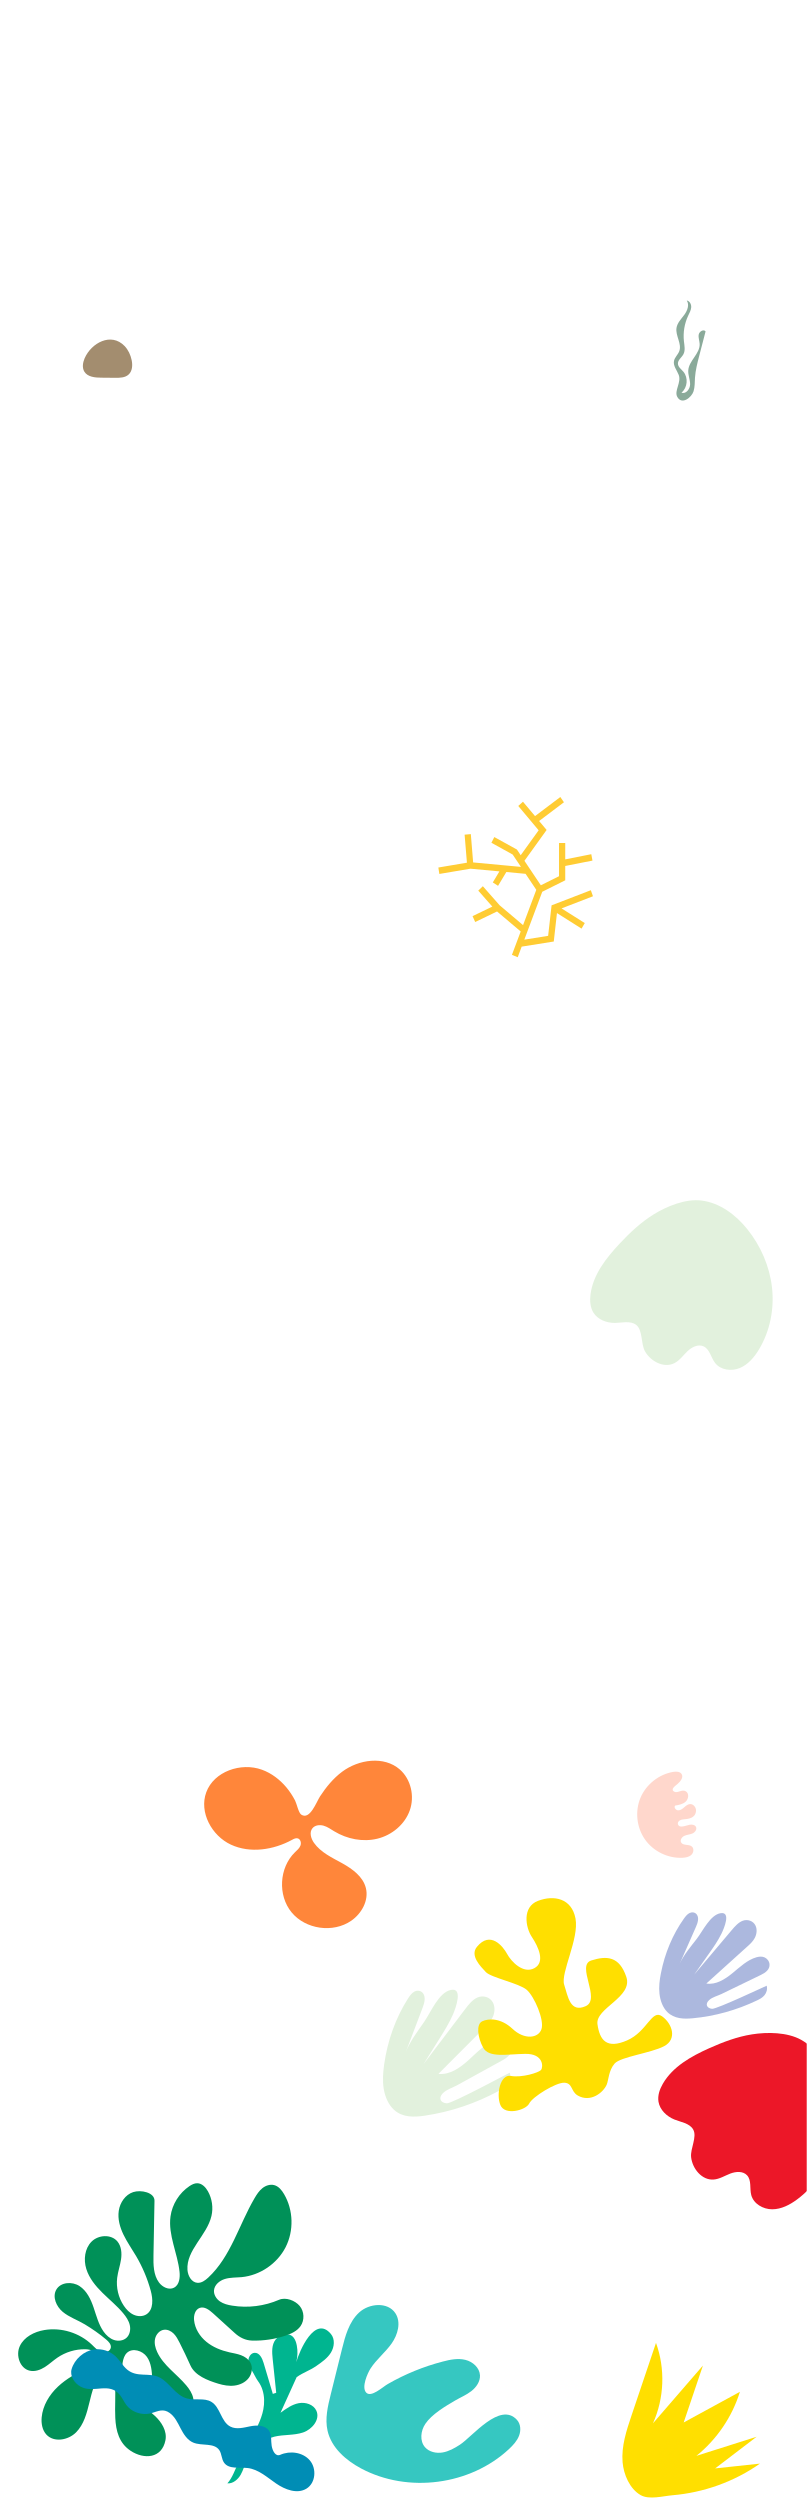
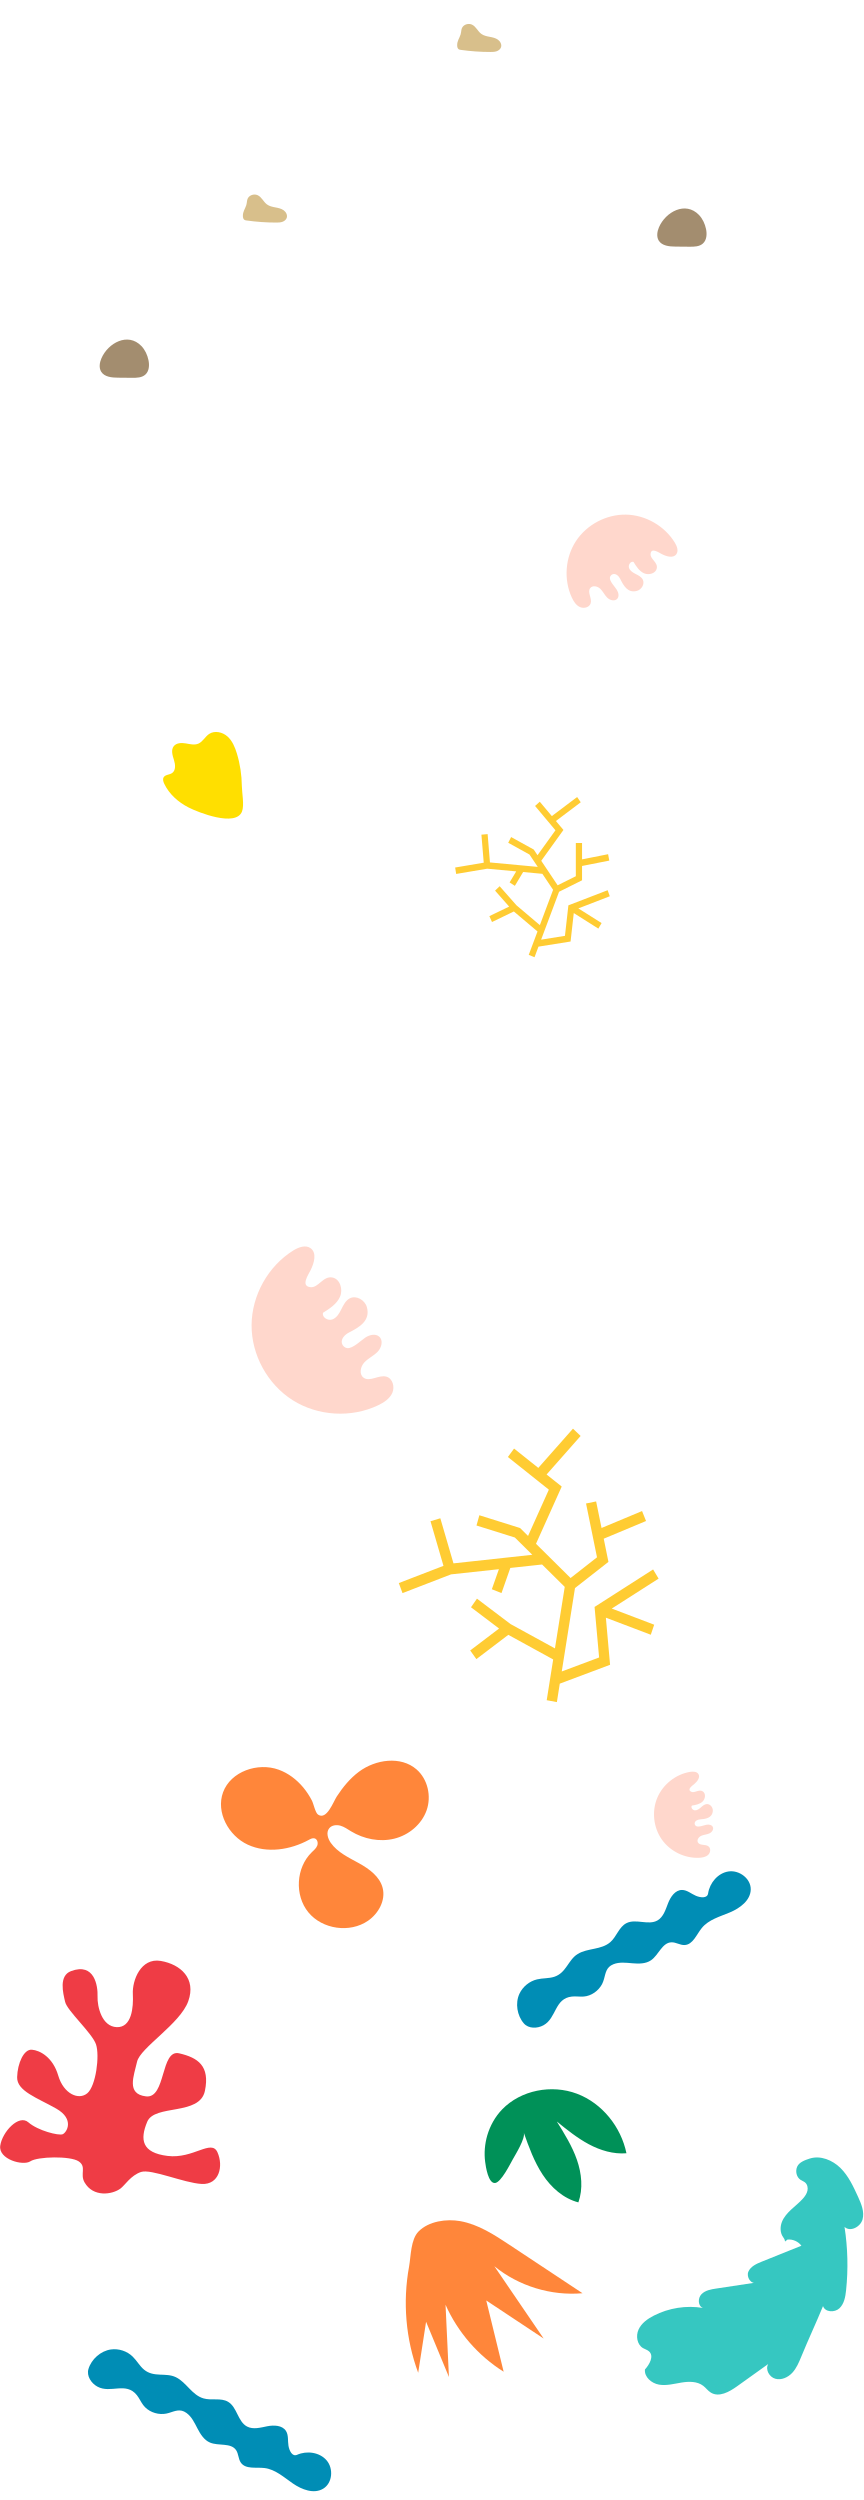
- <svg xmlns="http://www.w3.org/2000/svg" width="1920" height="5950" viewBox="0 0 1920 5950" fill="none">
-   <mask id="mask0" mask-type="alpha" maskUnits="userSpaceOnUse" x="0" y="0" width="1920" height="5950">
-     <rect width="1920" height="5950" fill="#C4C4C4" />
-   </mask>
-   <g mask="url(#mask0)">
-     <path d="M1612.37 4246C1619.47 4239.9 1627.17 4230.3 1622.27 4222.3C1618.47 4216.2 1609.77 4215.9 1602.67 4217C1568.47 4222.6 1537.87 4246.7 1524.37 4278.7C1510.87 4310.6 1515.07 4349.4 1534.97 4377.8C1554.87 4406.2 1589.87 4423.3 1624.47 4421.5C1631.97 4421.1 1639.97 4419.7 1645.47 4414.5C1650.97 4409.3 1652.27 4399.3 1646.37 4394.5C1639.17 4388.6 1625.57 4393.2 1621.07 4385C1617.87 4379.2 1622.87 4372 1628.97 4369.2C1634.97 4366.5 1641.97 4366.3 1647.97 4363.7C1654.07 4361.1 1659.27 4354.1 1656.47 4348.1C1653.97 4343 1647.07 4341.9 1641.37 4342.9C1635.37 4344 1622.57 4349.4 1616.97 4346.2C1614.37 4344.8 1612.87 4341.7 1613.37 4338.8C1614.17 4333.4 1620.37 4330.7 1625.87 4330.2C1638.97 4329.2 1654.57 4327.3 1656.47 4310.7C1657.47 4302.3 1650.57 4293.2 1642.17 4293.7C1636.67 4294.1 1632.27 4298 1628.17 4301.6C1624.07 4305.2 1619.27 4308.9 1613.77 4308.6C1608.27 4308.3 1603.37 4301.6 1606.77 4297.3C1615.87 4295.8 1625.57 4294 1632.27 4287.6C1638.97 4281.2 1640.27 4268.5 1632.57 4263.5C1623.37 4257.5 1612.97 4268.5 1604.97 4264.3C1594.27 4258.7 1607.77 4250 1612.37 4246Z" fill="#FFD7CC" />
-     <path d="M1213.17 4933C1216.47 4942.3 1213.67 4953.1 1208.37 4960.3C1202.97 4967.5 1195.47 4971.9 1187.97 4975.9C1132.27 5006.2 1072.17 5026.3 1010.37 5035.4C985.871 5039 958.371 5040 937.971 5021.6C924.571 5009.5 916.471 4990.6 913.271 4971.5C910.171 4952.4 911.571 4933 914.171 4914.2C922.171 4856.8 941.771 4802.5 970.771 4756.9C975.071 4750.2 979.771 4743.5 986.271 4740C992.771 4736.5 1001.67 4737.2 1006.77 4743.9C1013.77 4753.1 1010.17 4767 1006.07 4777.7C992.571 4813.3 979.071 4849 965.471 4884.6C975.271 4858.8 994.671 4833.6 1009.67 4811.8C1026.07 4787.9 1044.07 4742.4 1072.77 4736.1C1102.77 4729.5 1084.67 4778.9 1078.57 4793.3C1069.27 4815 1056.87 4834.5 1044.77 4853.9C1032.57 4873.4 1020.37 4892.9 1008.17 4912.4C1040.87 4869.1 1073.67 4825.9 1106.37 4782.6C1115.07 4771.1 1124.27 4759.2 1136.67 4753.9C1149.07 4748.6 1165.77 4752.1 1173.17 4766.1C1178.67 4776.6 1177.57 4790.1 1172.87 4800.4C1168.17 4810.7 1160.57 4818.4 1153.07 4825.9C1116.57 4862.5 1079.97 4899.1 1043.47 4935.8C1070.17 4938.7 1094.37 4921.8 1114.97 4903.2C1135.47 4884.6 1155.27 4863.2 1180.47 4854.7C1187.67 4852.3 1195.37 4851 1202.77 4853.6C1210.17 4856.2 1216.97 4863.4 1218.27 4872.3C1220.37 4887.2 1207.37 4897.1 1196.17 4903.3C1159.87 4923.3 1123.67 4943.3 1087.37 4963.2C1076.47 4969.2 1062.97 4972.7 1053.77 4982.1C1043.07 4993.1 1047.77 5005 1063.47 5005.9C1075.97 5006.6 1212.97 4932.6 1213.17 4933Z" fill="#E2F1DD" />
-     <path d="M541.172 5910.3C554.572 5911.7 566.472 5900.8 572.772 5890C579.372 5878.5 582.372 5865.3 587.872 5853.2C599.872 5826.6 624.672 5806.1 652.972 5799.3C675.272 5793.9 699.172 5796.6 720.972 5789.4C742.772 5782.2 762.472 5758.4 752.972 5737.5C746.172 5722.5 726.972 5716.5 710.872 5719.6C694.772 5722.7 680.872 5732.7 667.572 5742.4C680.372 5714.1 693.272 5685.8 706.072 5657.5C723.272 5645.6 735.672 5642.8 752.972 5630.9C765.972 5621.9 779.372 5612.6 787.572 5599.2C795.872 5585.8 797.672 5567 787.572 5554.9C749.372 5508.9 712.472 5595.6 705.072 5621.9C708.372 5609 708.872 5595.4 706.372 5582.3C705.072 5575.7 703.072 5569 698.972 5563.7C688.272 5549.6 665.872 5555.5 655.972 5568.1C646.072 5580.7 647.272 5598.4 648.972 5614.3C651.772 5641.1 654.572 5667.9 657.372 5694.7C654.772 5696.2 651.972 5696.1 649.372 5697.6C642.072 5673 634.672 5648.4 627.372 5623.8C624.072 5612.6 617.572 5599 605.872 5599.7C596.172 5600.2 590.072 5611.6 591.172 5621.3C592.272 5631 598.072 5639.4 602.972 5647.9C606.872 5654.7 609.672 5661.1 614.272 5667.4C618.972 5673.7 622.472 5680.8 624.772 5688.3C629.472 5703.2 629.672 5719.4 626.672 5734.7C621.572 5760.7 608.172 5784.1 595.172 5807.2C585.272 5824.7 576.372 5842.8 567.572 5860.9C559.672 5876.6 553.172 5897.5 541.172 5910.3Z" fill="#00B590" />
-     <path d="M1824.67 4726C1827.07 4734 1824.27 4743 1819.37 4748.8C1814.47 4754.7 1807.97 4758 1801.47 4761.1C1753.07 4784.2 1701.37 4798.6 1648.67 4803.5C1627.77 4805.5 1604.57 4805 1588.17 4788.6C1577.37 4777.8 1571.37 4761.5 1569.57 4745.2C1567.77 4728.9 1569.77 4712.6 1572.87 4696.8C1582.17 4648.6 1601.17 4603.6 1627.67 4566.4C1631.57 4560.9 1635.87 4555.4 1641.57 4552.8C1647.27 4550.2 1654.67 4551.1 1658.67 4557C1664.17 4565.1 1660.47 4576.7 1656.57 4585.5C1643.57 4615 1630.57 4644.5 1617.57 4674.1C1626.97 4652.7 1644.57 4632.3 1658.17 4614.6C1673.07 4595.2 1690.37 4557.5 1714.87 4553.4C1740.57 4549.1 1722.97 4590.1 1717.17 4602C1708.37 4619.9 1697.07 4635.9 1685.87 4651.7C1674.67 4667.6 1663.47 4683.6 1652.27 4699.5C1681.87 4664.4 1711.47 4629.3 1741.07 4594.2C1748.97 4584.9 1757.27 4575.2 1767.97 4571.3C1778.67 4567.4 1792.67 4571.1 1798.27 4583.2C1802.47 4592.3 1800.87 4603.7 1796.47 4612.1C1792.07 4620.6 1785.27 4626.8 1778.57 4632.8C1746.07 4662.1 1713.57 4691.4 1681.07 4720.8C1703.57 4724.4 1724.77 4711.2 1742.87 4696.4C1761.07 4681.6 1778.67 4664.4 1800.37 4658.3C1806.57 4656.6 1813.17 4655.9 1819.27 4658.4C1825.37 4660.9 1830.87 4667.3 1831.47 4674.9C1832.57 4687.6 1821.17 4695.4 1811.37 4700.1C1779.87 4715.4 1748.27 4730.7 1716.77 4745.9C1707.27 4750.5 1695.77 4752.8 1687.57 4760.4C1677.97 4769.2 1681.47 4779.5 1694.67 4781C1705.47 4782.1 1824.57 4725.7 1824.67 4726Z" fill="#ACB8DE" />
-     <path d="M814.173 4216.8C853.773 4187.2 913.873 4178.7 951.273 4211.1C978.173 4234.4 987.173 4275.2 975.273 4308.7C963.373 4342.3 932.673 4367.7 898.073 4376.1C863.473 4384.5 825.973 4377 795.473 4358.5C787.273 4353.5 779.273 4347.7 770.073 4345.1C760.773 4342.5 749.573 4343.8 743.573 4351.3C735.673 4361 740.073 4375.8 747.273 4386C763.373 4408.8 790.173 4421.1 814.573 4434.6C838.973 4448.2 863.973 4466.4 870.773 4493.5C878.173 4522.9 860.773 4554.3 835.773 4571.5C792.573 4601.2 727.273 4591.9 693.973 4551.4C660.673 4510.9 664.373 4445 701.973 4408.4C706.973 4403.6 712.573 4399 715.073 4392.5C717.573 4386 715.273 4377.1 708.573 4375.3C703.973 4374.1 699.273 4376.5 695.173 4378.8C650.873 4402.9 595.473 4411.5 549.673 4390.3C503.873 4369.1 473.473 4313.1 490.873 4265.7C509.073 4216 573.573 4193.8 623.373 4211.9C646.273 4220.2 665.873 4235.3 681.473 4253.8C689.573 4263.5 696.473 4274.1 702.273 4285.2C706.173 4292.6 710.473 4314.5 716.973 4318.8C737.673 4332.7 753.273 4288.2 761.673 4275.4C776.073 4253.5 792.873 4232.7 814.173 4216.8Z" fill="#FF863A" />
-     <path d="M1134.97 4633.6C1166.87 4594.4 1196.97 4632 1206.87 4650.3C1216.67 4668.6 1245.27 4698.6 1271.87 4684.2C1298.47 4669.8 1280.97 4632.9 1265.87 4610.1C1250.67 4587.3 1242.27 4538.5 1280.47 4524C1318.67 4509.5 1360.47 4518.1 1369.67 4565.9C1378.87 4613.7 1333.67 4696.1 1342.77 4723.7C1351.77 4751.3 1356.57 4791.2 1393.87 4774.7C1431.17 4758.2 1370.27 4677.6 1407.27 4665.9C1444.27 4654.2 1473.97 4655.9 1490.57 4704.8C1507.17 4753.7 1416.57 4779 1421.97 4817.6C1427.37 4856.2 1444.07 4877.1 1492.37 4856.2C1540.67 4835.2 1550.97 4781.1 1575.67 4798.8C1600.37 4816.5 1612.07 4853.5 1580.47 4870C1548.87 4886.5 1476.97 4895.1 1462.77 4911.3C1448.57 4927.6 1448.27 4951 1444.17 4960.9C1436.27 4980.1 1405.77 5004.9 1375.17 4987.4C1358.17 4977.7 1363.47 4957.9 1343.27 4956.9C1323.07 4955.9 1267.17 4990.5 1259.47 5006.4C1251.77 5022.3 1201.57 5035.9 1190.97 5010.1C1180.37 4984.3 1190.67 4935.9 1215.87 4940.7C1241.07 4945.5 1282.37 4933.1 1287.77 4926.3C1293.07 4919.5 1293.87 4887.5 1250.07 4888.2C1206.27 4888.9 1163.67 4898.3 1150.07 4873.6C1136.47 4849 1132.97 4817.9 1147.47 4810.8C1161.97 4803.7 1191.47 4802 1219.87 4828.7C1248.27 4855.4 1281.27 4851.1 1288.67 4829.5C1296.07 4807.9 1271.77 4751.7 1253.77 4735.9C1235.67 4720.1 1168.77 4706.9 1156.27 4693.5C1143.77 4680.1 1117.97 4654.5 1134.97 4633.6Z" fill="#FFDF00" />
-     <path d="M881.86 5637.1C895.86 5615.4 916.86 5598.9 931.86 5577.8C946.86 5556.7 955.16 5527 940.96 5505.4C922.86 5478 878.56 5481.6 854.56 5503.9C830.56 5526.2 821.56 5559.9 813.66 5591.8C804.86 5627.3 796.06 5662.7 787.26 5698.2C780.16 5726.7 773.06 5756.4 779.56 5785.1C788.66 5825.5 823.06 5855.5 859.56 5875C970.96 5934.4 1119.16 5914.9 1211.46 5828.7C1221.16 5819.6 1230.56 5809.5 1235.36 5797C1240.16 5784.5 1239.36 5769.2 1230.36 5759.3C1190.06 5715 1124.26 5799.3 1094.46 5818.5C1081.76 5826.7 1068.16 5834.4 1053.26 5836.9C1038.36 5839.4 1021.56 5835.8 1011.56 5824.4C998.46 5809.4 1001.16 5785.3 1012.26 5768.8C1027.56 5746 1059.66 5727 1083.26 5713.2C1096.06 5705.7 1110.06 5700 1121.76 5690.9C1133.46 5681.8 1143.06 5668.1 1142.36 5653.3C1141.46 5635.2 1125.16 5620.8 1107.66 5616.5C1090.06 5612.2 1071.66 5615.8 1054.16 5620.4C1008.26 5632.3 963.96 5650.4 922.76 5674.1C910.66 5681 883.06 5707.2 871.36 5694.2C859.86 5681.5 874.76 5648.2 881.86 5637.1Z" fill="#36C7C1" />
-     <path d="M1808.67 5863.4C1773.17 5867.2 1737.57 5871 1702.07 5874.8C1734.97 5849.7 1767.87 5824.6 1800.77 5799.5C1752.97 5814.6 1705.17 5829.8 1657.47 5844.9C1706.07 5805.8 1742.57 5752 1760.97 5692.5C1716.37 5716.8 1671.77 5741.2 1627.17 5765.5C1642.47 5720.3 1657.77 5675.1 1672.97 5630C1633.37 5675.8 1593.67 5721.7 1554.07 5767.5C1580.97 5707.8 1583.67 5637.6 1561.27 5576.1C1541.87 5633.5 1522.57 5690.9 1503.17 5748.4C1490.97 5784.6 1478.57 5822.1 1481.77 5860.2C1484.17 5888.9 1498.47 5923.4 1524.77 5938.4C1545.07 5950 1578.07 5940.6 1600.47 5938.7C1674.87 5932.4 1747.67 5906.4 1808.67 5863.4Z" fill="#FFDF00" />
-     <path d="M664.172 5473.5C629.272 5488.6 590.072 5493.5 552.472 5487.4C542.272 5485.8 531.972 5483.2 523.472 5477.4C514.972 5471.5 508.672 5461.7 509.272 5451.4C510.172 5438.1 522.372 5427.9 535.172 5424C547.972 5420.1 561.672 5420.8 574.972 5419.6C618.772 5415.4 659.572 5387.7 679.672 5348.5C699.672 5309.3 698.372 5260 676.072 5222C670.572 5212.6 663.172 5203.4 652.672 5200.6C642.972 5198 632.272 5201.6 624.472 5207.9C616.572 5214.2 610.972 5222.9 605.872 5231.6C568.772 5294.9 549.372 5370.8 495.572 5420.7C488.372 5427.4 479.472 5433.9 469.672 5433.1C455.672 5431.9 447.172 5416.4 446.172 5402.4C442.872 5355 492.572 5320.4 503.272 5274C507.872 5254.2 504.772 5232.8 494.772 5215.1C489.372 5205.5 480.572 5196.3 469.472 5196.1C462.772 5196 456.472 5199.3 450.872 5203C426.572 5219.3 409.672 5246.3 405.772 5275.3C399.872 5319.5 422.572 5362.4 427.272 5406.7C428.772 5420.8 426.872 5437.9 414.372 5444.6C402.172 5451.1 386.572 5443.5 378.372 5432.3C364.972 5414.2 364.872 5389.8 365.272 5367.3C366.072 5324.1 366.872 5281 367.672 5237.8C368.072 5218.1 335.672 5211.1 316.972 5217.2C298.272 5223.3 285.572 5242.1 282.672 5261.6C279.772 5281.1 285.372 5301 293.972 5318.7C302.572 5336.4 313.972 5352.6 323.972 5369.5C339.172 5395.3 350.872 5423.1 358.772 5452C364.172 5471.6 365.672 5496.9 348.672 5508C339.672 5513.8 327.772 5513.5 318.072 5509.1C308.372 5504.7 300.772 5496.6 294.772 5487.8C281.772 5468.5 276.072 5444.4 278.872 5421.3C280.672 5406.4 285.872 5392.2 288.072 5377.4C290.272 5362.6 288.972 5346.2 279.472 5334.7C264.672 5316.9 234.172 5318.7 217.872 5335.1C201.572 5351.5 198.572 5377.9 205.372 5400C212.172 5422.1 227.372 5440.6 243.872 5456.9C260.372 5473.2 278.472 5487.8 293.272 5505.6C300.172 5513.9 306.472 5523.2 308.872 5533.7C311.272 5544.2 309.172 5556.4 301.272 5563.8C293.472 5571.1 281.272 5572.5 271.172 5569.1C261.072 5565.6 252.772 5557.9 246.572 5549.2C234.572 5532.3 229.472 5511.5 222.772 5491.9C216.072 5472.2 206.572 5452.2 189.172 5440.8C171.772 5429.5 144.572 5431.2 134.072 5449.2C124.072 5466.4 133.872 5489.3 149.172 5502.1C164.772 5515.1 184.672 5521.6 201.872 5532C219.672 5542.8 237.072 5554.8 252.972 5568.3C258.672 5573.2 264.772 5579.5 263.772 5587C262.572 5596.4 250.272 5600.7 241.272 5597.7C232.272 5594.7 225.772 5587.1 218.872 5580.5C189.272 5552.1 145.972 5538.7 105.572 5545.5C81.672 5549.5 57.372 5561.8 47.172 5583.7C36.872 5605.6 47.372 5637.2 70.972 5642.3C83.172 5645 95.972 5640.4 106.572 5633.7C117.172 5627 126.272 5618.3 136.672 5611.2C155.972 5598 179.272 5590.9 202.672 5591.2C215.472 5591.3 231.372 5596.6 232.572 5609.4C233.772 5621.8 220.372 5630 209.072 5635.3C183.572 5647.2 158.372 5660.9 137.872 5680.2C117.372 5699.5 101.772 5725.2 99.172 5753.3C97.872 5767.9 100.572 5783.7 110.472 5794.4C128.372 5813.7 162.372 5807.8 180.972 5789.1C199.572 5770.4 206.572 5743.5 212.772 5717.9C218.972 5692.3 225.572 5665.4 243.672 5646.2C266.372 5622.1 272.572 5659 273.672 5675C275.472 5701.5 273.072 5728.1 274.372 5754.6C275.872 5785.6 283.372 5814.7 310.872 5832.9C342.972 5854.1 385.272 5851.2 393.772 5807.8C398.072 5785.9 384.472 5764.2 367.972 5749.2C351.472 5734.2 331.572 5723 316.572 5706.4C296.472 5684 287.172 5652.3 291.972 5622.5C293.372 5614.2 295.972 5605.6 302.072 5599.8C315.372 5587.2 339.072 5594.4 349.672 5609.4C360.272 5624.4 361.472 5643.9 362.272 5662.2C363.172 5682.8 374.772 5698.9 385.872 5716.3C393.072 5727.6 402.272 5738.2 414.472 5743.6C426.672 5749.1 442.372 5748.2 451.872 5738.9C459.972 5730.9 462.172 5718.3 459.772 5707.2C457.372 5696.1 450.872 5686.3 443.572 5677.5C420.872 5650.2 388.872 5629.9 374.072 5597.7C369.572 5587.9 366.772 5576.8 369.072 5566.3C371.372 5555.8 379.772 5546.1 390.472 5544.8C398.972 5543.8 407.372 5548 413.372 5554C419.372 5560 423.372 5567.7 427.272 5575.3C436.372 5593.3 444.972 5611.4 453.272 5629.8C464.072 5653.9 493.972 5665.4 519.272 5673.1C531.772 5676.9 545.072 5679.3 558.072 5677.7C571.072 5676.1 583.972 5670.1 591.872 5659.7C599.872 5649.3 602.172 5634.2 595.772 5622.7C591.072 5614.4 582.572 5608.8 573.672 5605.4C564.772 5602 555.172 5600.6 545.872 5598.5C526.072 5594 506.672 5586.3 491.072 5573.4C475.372 5560.5 463.772 5542 461.872 5521.8C460.772 5510.5 464.372 5496.9 475.072 5492.9C486.272 5488.7 497.772 5497.4 506.672 5505.4C523.972 5521.1 541.272 5536.8 558.572 5552.5C570.372 5563.3 584.172 5570.2 600.172 5570.6C627.072 5571.3 654.072 5567.3 679.572 5558.8C693.172 5554.3 707.072 5547.9 715.272 5536.2C725.172 5522.1 724.272 5501.4 713.272 5488.2C702.272 5475 679.972 5466.7 664.172 5473.5Z" fill="#009158" />
-     <path d="M1789.57 4841.8C1754.27 4847.4 1720.47 4860.2 1687.87 4874.8C1644.77 4894.1 1600.87 4918.7 1577.37 4959.7C1569.97 4972.5 1564.87 4987.4 1567.17 5002C1570.37 5021.5 1586.67 5036.9 1604.97 5044.4C1619.17 5050.3 1641.17 5053 1649.77 5068.2C1659.77 5085.8 1642.47 5113.7 1644.87 5134.3C1648.07 5161.8 1670.67 5189.3 1698.27 5187.3C1712.47 5186.3 1724.97 5178.2 1738.17 5173.1C1751.47 5168 1768.37 5166.8 1777.97 5177.2C1789.07 5189.2 1783.87 5208.4 1787.97 5224.2C1793.47 5245.1 1816.17 5258.2 1837.87 5258.1C1859.47 5258.1 1879.77 5247.5 1897.17 5234.6C1938.07 5204.3 1967.87 5159.8 1982.27 5111C1996.67 5062.2 1995.77 5009.3 1981.77 4960.3C1969.87 4918.6 1945.67 4876.8 1906.97 4854.9C1873.97 4836.4 1826.07 4836 1789.57 4841.8Z" fill="#EC1728" />
-     <path d="M1555.47 2890.4C1525.07 2909.2 1498.87 2934 1474.47 2960.1C1442.17 2994.6 1411.17 3034.2 1405.37 3081.1C1403.57 3095.8 1404.57 3111.5 1412.37 3124.1C1422.87 3140.9 1443.77 3148.7 1463.57 3148.6C1478.87 3148.5 1500.27 3142.5 1514.07 3153.2C1530.07 3165.5 1524.97 3198 1535.07 3216.1C1548.67 3240.3 1580.07 3256.8 1604.87 3244.4C1617.57 3238 1625.97 3225.7 1636.17 3215.9C1646.47 3206.1 1661.57 3198.4 1674.47 3204.3C1689.27 3211.1 1691.97 3230.9 1701.87 3243.8C1715.07 3261 1741.07 3264.2 1760.97 3255.8C1780.87 3247.4 1795.57 3229.8 1806.67 3211.2C1832.77 3167.5 1843.07 3114.9 1837.37 3064.3C1831.67 3013.7 1810.47 2965.2 1778.67 2925.5C1751.57 2891.6 1713.17 2862.4 1668.97 2857.2C1631.27 2852.7 1586.97 2870.9 1555.47 2890.4Z" fill="#E2F1DD" />
-     <path d="M1615.27 892.1C1610.97 881.1 1601.77 870.7 1604.07 859.1C1605.77 850.4 1613.57 844.1 1616.67 835.8C1623.27 818.1 1607.17 799.1 1610.07 780.4C1611.97 768.3 1621.37 759.1 1628.67 749.2C1635.97 739.3 1641.27 725.5 1634.47 715.2C1641.47 716.3 1645.57 724.3 1645.07 731.4C1644.57 738.5 1640.87 744.8 1637.87 751.3C1628.97 770.2 1625.47 791.6 1627.77 812.3C1628.97 822.8 1631.47 834.1 1626.37 843.4C1622.27 851 1613.37 856.6 1613.47 865.2C1613.47 873.2 1621.27 878.6 1626.47 884.7C1638.47 898.9 1636.27 922.7 1621.97 934.5C1632.37 938.7 1642.37 925.8 1642.47 914.6C1642.57 903.4 1637.27 892.5 1638.07 881.3C1639.77 858.2 1666.17 841.7 1665.17 818.6C1664.87 811.1 1661.57 803.6 1662.97 796.2C1664.37 788.8 1674.57 782.8 1679.27 788.7C1674.17 808.3 1669.07 828 1663.97 847.6C1659.57 864.4 1655.27 881.4 1654.07 898.8C1653.37 909.7 1653.87 920.8 1650.67 931.2C1646.37 945.4 1622.97 964.9 1611.87 944.5C1604.07 930 1622.27 910.2 1615.27 892.1Z" fill="#8AAA9A" />
-     <path d="M201.372 852.8C197.072 862.9 195.072 875.2 200.772 884.6C208.572 897.2 225.972 898.8 240.872 898.9C252.072 899 263.272 899.1 274.372 899.2C285.472 899.3 297.772 899 305.972 891.5C315.072 883.3 315.872 869.2 313.372 857.2C310.772 844.7 305.272 832.7 296.472 823.5C264.372 790.2 217.172 816.3 201.372 852.8Z" fill="#A38D6F" />
-     <path d="M1411.27 2133.1L1406.17 2118.7L1312.77 2154.7L1304.57 2227.3L1247.87 2236.4L1290.57 2122.4L1345.27 2095.1V2061L1410.07 2048.2L1407.27 2033L1345.27 2045.3V2006.3H1330.47V2085.4L1287.17 2107L1248.17 2048.7L1300.97 1975.3L1283.07 1954L1342.17 1909.4L1333.57 1896.9L1273.37 1942.3L1244.67 1908.1L1233.47 1918.2L1281.97 1976.1L1239.27 2035.4L1230.27 2021.9L1176.47 1992.2L1169.57 2005.8L1220.17 2033.8L1239.87 2063.2L1126.07 2052.6L1120.57 1985.2L1105.77 1986.5L1111.27 2053.2L1043.27 2064.7L1045.67 2080L1119.57 2067.5L1188.57 2073.9L1172.87 2100.2L1185.37 2108.3L1205.07 2075.4L1250.87 2079.7L1276.37 2117.8L1244.87 2201.8L1189.17 2154.6L1149.17 2109.2L1138.27 2119.7L1171.77 2157.7L1124.67 2180.4L1130.97 2194.4L1182.97 2169.3L1239.27 2216.9L1218.37 2272.6L1232.17 2278.2L1241.57 2253L1317.97 2240.8L1325.57 2173.1L1384.07 2210.1L1391.77 2196.9L1336.47 2162L1411.27 2133.1Z" fill="#FFCC33" />
-     <path d="M361.972 5742.8C376.072 5738.6 388.572 5731.8 403.772 5742.8C416.172 5751.7 422.972 5766.3 429.972 5779.8C437.072 5793.4 445.772 5807.4 459.772 5813.3C480.272 5822 509.472 5813 521.972 5831.4C527.872 5840.2 527.072 5852.3 533.172 5861C544.472 5877.4 569.472 5871.6 589.272 5873.9C615.072 5876.9 635.572 5895.9 656.972 5910.6C678.372 5925.4 707.372 5936.5 729.472 5922.9C751.372 5909.5 754.072 5875.2 737.372 5855.7C720.672 5836.2 690.272 5832.1 666.872 5842.5C655.772 5847.4 648.572 5833 646.572 5821C644.572 5809.1 647.072 5795.8 640.572 5785.6C631.772 5771.9 611.972 5771.4 595.972 5774.5C579.972 5777.7 562.572 5782.8 548.072 5775.2C525.772 5763.5 524.572 5729.2 502.872 5716.3C485.772 5706.1 463.472 5713.8 444.372 5708.2C416.772 5700.2 403.572 5669.9 378.672 5657.8C354.372 5646 326.272 5659.1 302.872 5639.8C292.272 5631 285.672 5618.3 275.772 5608.7C262.372 5595.6 242.772 5589.2 224.172 5591.7C199.872 5595 177.472 5614.8 170.472 5638.4C165.672 5654.6 176.972 5672.1 191.872 5680.2C223.372 5697.3 259.672 5667.8 285.772 5700.5C291.572 5707.8 295.272 5716.7 300.872 5724.1C311.972 5738.9 331.172 5746.5 349.472 5745.2C353.972 5744.9 358.072 5743.9 361.972 5742.8Z" fill="#008DB5" />
-   </g>
+ <svg xmlns="http://www.w3.org/2000/svg" width="2055" height="5950" viewBox="0 0 2055 5950" fill="none">
+   <path d="M1652.37 4246C1659.47 4239.9 1667.17 4230.3 1662.27 4222.3C1658.47 4216.2 1649.77 4215.9 1642.67 4217C1608.47 4222.6 1577.87 4246.7 1564.37 4278.7C1550.87 4310.6 1555.07 4349.4 1574.97 4377.8C1594.87 4406.2 1629.87 4423.3 1664.47 4421.5C1671.97 4421.1 1679.97 4419.7 1685.47 4414.5C1690.97 4409.3 1692.27 4399.3 1686.37 4394.5C1679.17 4388.6 1665.57 4393.2 1661.07 4385C1657.87 4379.2 1662.87 4372 1668.97 4369.2C1674.97 4366.5 1681.97 4366.3 1687.97 4363.7C1694.07 4361.1 1699.27 4354.1 1696.47 4348.1C1693.97 4343 1687.07 4341.9 1681.37 4342.9C1675.37 4344 1662.57 4349.4 1656.97 4346.2C1654.37 4344.8 1652.87 4341.7 1653.37 4338.8C1654.17 4333.4 1660.37 4330.7 1665.87 4330.2C1678.97 4329.2 1694.57 4327.3 1696.47 4310.7C1697.47 4302.3 1690.57 4293.2 1682.17 4293.7C1676.67 4294.1 1672.27 4298 1668.17 4301.6C1664.07 4305.2 1659.27 4308.9 1653.77 4308.6C1648.27 4308.3 1643.37 4301.6 1646.77 4297.3C1655.87 4295.8 1665.57 4294 1672.27 4287.6C1678.97 4281.2 1680.27 4268.5 1672.57 4263.5C1663.37 4257.5 1652.97 4268.5 1644.97 4264.3C1634.27 4258.7 1647.77 4250 1652.37 4246Z" fill="#FFD7CC" />
+   <path d="M854.173 4216.8C893.773 4187.2 953.873 4178.7 991.273 4211.1C1018.17 4234.4 1027.17 4275.2 1015.27 4308.7C1003.37 4342.3 972.673 4367.7 938.073 4376.1C903.473 4384.5 865.973 4377 835.473 4358.5C827.273 4353.5 819.273 4347.7 810.073 4345.1C800.773 4342.5 789.573 4343.8 783.573 4351.3C775.673 4361 780.073 4375.8 787.273 4386C803.373 4408.8 830.173 4421.1 854.573 4434.6C878.973 4448.2 903.973 4466.4 910.773 4493.5C918.173 4522.9 900.773 4554.3 875.773 4571.5C832.573 4601.2 767.273 4591.9 733.973 4551.4C700.673 4510.9 704.373 4445 741.973 4408.4C746.973 4403.6 752.573 4399 755.073 4392.5C757.573 4386 755.273 4377.1 748.573 4375.3C743.973 4374.1 739.273 4376.5 735.173 4378.8C690.873 4402.9 635.473 4411.5 589.673 4390.3C543.873 4369.1 513.473 4313.1 530.873 4265.7C549.073 4216 613.573 4193.8 663.373 4211.9C686.273 4220.2 705.873 4235.3 721.473 4253.8C729.573 4263.5 736.473 4274.1 742.273 4285.2C746.173 4292.6 750.473 4314.5 756.973 4318.8C777.673 4332.7 793.273 4288.2 801.673 4275.4C816.073 4253.5 832.873 4232.7 854.173 4216.8Z" fill="#FF863A" />
+   <path d="M241.372 852.8C237.072 862.9 235.072 875.2 240.772 884.6C248.572 897.2 265.972 898.8 280.872 898.9C292.072 899 303.272 899.1 314.372 899.2C325.472 899.3 337.772 899 345.972 891.5C355.072 883.3 355.872 869.2 353.372 857.2C350.772 844.7 345.272 832.7 336.472 823.5C304.372 790.2 257.172 816.3 241.372 852.8Z" fill="#A38D6F" />
+   <path d="M1451.27 2133.1L1446.17 2118.7L1352.77 2154.7L1344.57 2227.3L1287.87 2236.4L1330.57 2122.4L1385.27 2095.1V2061L1450.07 2048.2L1447.27 2033L1385.27 2045.3V2006.3H1370.47V2085.4L1327.17 2107L1288.17 2048.7L1340.97 1975.3L1323.07 1954L1382.17 1909.4L1373.57 1896.9L1313.37 1942.3L1284.67 1908.1L1273.47 1918.2L1321.97 1976.1L1279.27 2035.4L1270.27 2021.9L1216.47 1992.2L1209.57 2005.8L1260.17 2033.8L1279.87 2063.2L1166.07 2052.6L1160.57 1985.2L1145.77 1986.5L1151.27 2053.2L1083.27 2064.7L1085.67 2080L1159.57 2067.5L1228.57 2073.9L1212.87 2100.2L1225.37 2108.3L1245.07 2075.4L1290.87 2079.7L1316.37 2117.8L1284.87 2201.8L1229.17 2154.6L1189.17 2109.2L1178.27 2119.7L1211.77 2157.7L1164.67 2180.4L1170.97 2194.4L1222.97 2169.3L1279.27 2216.9L1258.37 2272.6L1272.17 2278.2L1281.57 2253L1357.97 2240.8L1365.57 2173.1L1424.07 2210.1L1431.77 2196.9L1376.47 2162L1451.27 2133.1Z" fill="#FFCC33" />
+   <path d="M401.972 5742.8C416.072 5738.6 428.572 5731.8 443.772 5742.8C456.172 5751.7 462.972 5766.3 469.972 5779.8C477.072 5793.4 485.772 5807.4 499.772 5813.3C520.272 5822 549.472 5813 561.972 5831.4C567.872 5840.2 567.072 5852.3 573.172 5861C584.472 5877.4 609.472 5871.6 629.272 5873.9C655.072 5876.9 675.572 5895.9 696.972 5910.6C718.372 5925.4 747.372 5936.5 769.472 5922.9C791.372 5909.5 794.072 5875.2 777.372 5855.7C760.672 5836.2 730.272 5832.1 706.872 5842.5C695.772 5847.4 688.572 5833 686.572 5821C684.572 5809.1 687.072 5795.8 680.572 5785.6C671.772 5771.9 651.972 5771.4 635.972 5774.5C619.972 5777.7 602.572 5782.8 588.072 5775.2C565.772 5763.5 564.572 5729.2 542.872 5716.3C525.772 5706.1 503.472 5713.8 484.372 5708.2C456.772 5700.2 443.572 5669.9 418.672 5657.8C394.372 5646 366.272 5659.1 342.872 5639.8C332.272 5631 325.672 5618.3 315.772 5608.7C302.372 5595.6 282.772 5589.2 264.172 5591.7C239.872 5595 217.472 5614.8 210.472 5638.4C205.672 5654.6 216.972 5672.1 231.872 5680.2C263.372 5697.3 299.672 5667.8 325.772 5700.5C331.572 5707.8 335.272 5716.7 340.872 5724.1C351.972 5738.9 371.172 5746.5 389.472 5745.2C393.972 5744.9 398.072 5743.9 401.972 5742.8Z" fill="#008DB5" />
+   <path d="M563.771 1793.3C559.171 1778.3 552.971 1763.1 541.271 1752.7C529.571 1742.3 511.071 1738.1 497.871 1746.7C488.171 1753.1 482.871 1765.1 472.271 1769.8C462.871 1773.9 452.171 1771 442.071 1769.3C431.971 1767.6 419.971 1767.9 413.571 1775.9C406.571 1784.8 410.471 1797.7 413.971 1808.6C417.471 1819.5 418.871 1833.7 409.371 1840C403.071 1844.2 393.271 1843.5 389.471 1850C386.771 1854.6 388.671 1860.5 390.871 1865.3C402.571 1890 424.171 1909.1 448.471 1921.6C471.671 1933.6 561.371 1969.1 575.971 1931.4C581.771 1916.4 575.771 1886.7 575.571 1870.5C575.271 1844.4 571.371 1818.3 563.771 1793.3Z" fill="#FFDF00" />
+   <path d="M995.273 5647.2C1001.57 5606.7 1007.77 5566.3 1014.07 5525.8C1032.17 5569.6 1050.27 5613.4 1068.47 5657.3C1065.77 5600 1063.07 5542.6 1060.37 5485.3C1089.37 5550.6 1138.17 5606.8 1198.67 5644.7C1184.87 5588.2 1171.07 5531.6 1157.27 5475.1C1202.77 5505.3 1248.27 5535.5 1293.87 5565.7C1254.77 5508.3 1215.67 5450.9 1176.57 5393.6C1234.67 5441 1311.67 5464.5 1386.37 5457.9C1328.47 5419.6 1270.67 5381.2 1212.77 5342.9C1176.27 5318.7 1138.47 5294 1095.37 5286.3C1062.87 5280.5 1020.47 5286.2 996.173 5310.9C977.373 5330 978.073 5369.3 973.573 5394.6C958.173 5478.8 965.573 5567 995.273 5647.2Z" fill="#FF863A" />
+   <path d="M1927.07 5137.4C1952.67 5129.2 1981.27 5141 2000.37 5159.9C2019.47 5178.8 2030.97 5203.9 2042.17 5228.4C2049.87 5245.4 2057.77 5264.1 2052.87 5282.1C2047.97 5300.1 2023.47 5312.9 2009.97 5300C2017.67 5349.8 2018.97 5400.7 2013.67 5450.9C2012.07 5466.4 2009.17 5483.1 1997.77 5493.8C1986.37 5504.4 1963.77 5503.3 1958.77 5488.5C1942.37 5528.7 1923.57 5568.3 1907.17 5608.5C1901.47 5622.3 1895.67 5636.5 1885.47 5647.4C1875.27 5658.3 1859.57 5665.4 1845.27 5661.4C1830.87 5657.4 1820.87 5639.4 1828.27 5626.4C1803.57 5644.1 1778.87 5661.8 1754.07 5679.5C1735.57 5692.8 1710.97 5706.4 1691.67 5694.3C1684.87 5690.1 1680.17 5683.3 1673.87 5678.4C1659.67 5667.3 1639.77 5667.6 1621.97 5670.5C1604.17 5673.4 1586.17 5678.5 1568.37 5675.4C1550.57 5672.3 1533.17 5657.3 1534.97 5639.4C1545.97 5627.2 1556.97 5607.5 1544.87 5596.4C1540.87 5592.7 1535.17 5591.3 1530.37 5588.5C1516.07 5580.1 1512.87 5559.4 1519.77 5544.3C1526.67 5529.2 1541.07 5518.9 1555.87 5511.3C1591.57 5492.9 1633.37 5486.3 1672.97 5492.9C1660.87 5488.4 1660.47 5469.7 1669.37 5460.4C1678.27 5451 1692.07 5448.6 1704.87 5446.7C1736.57 5441.9 1768.27 5437.1 1800.07 5432.3C1787.57 5437.6 1775.77 5419.3 1781.07 5406.7C1786.37 5394.2 1800.17 5387.9 1812.87 5382.8C1844.37 5370.1 1875.87 5357.4 1907.37 5344.8C1899.77 5334.6 1886.67 5328.9 1874.07 5330.2C1864.07 5338.1 1871.97 5335.1 1864.27 5325C1856.57 5314.9 1856.27 5300.5 1860.77 5288.6C1865.37 5276.7 1874.17 5267 1883.47 5258.3C1892.77 5249.7 1902.97 5241.8 1911.37 5232.2C1916.07 5226.8 1920.27 5220.7 1921.77 5213.7C1923.27 5206.7 1921.47 5198.7 1915.87 5194.1C1912.77 5191.6 1908.87 5190.4 1905.57 5188.2C1895.57 5181.8 1892.47 5167.5 1897.27 5156.7C1902.07 5146 1915.77 5141 1927.07 5137.4Z" fill="#36C7C1" />
+   <path d="M1568.37 540.8C1564.07 550.9 1562.07 563.2 1567.77 572.6C1575.57 585.2 1592.97 586.8 1607.87 586.9C1619.07 587 1630.27 587.1 1641.37 587.2C1652.47 587.3 1664.77 587 1672.97 579.5C1682.07 571.3 1682.87 557.2 1680.37 545.2C1677.77 532.7 1672.27 520.7 1663.47 511.5C1631.37 478.2 1584.17 504.3 1568.37 540.8Z" fill="#A38D6F" />
+   <path d="M169.172 4691.2C225.072 4670.4 233.072 4726.8 232.172 4751.2C231.272 4775.6 242.272 4823.3 277.872 4824.6C313.472 4825.9 317.872 4777.9 316.172 4745.7C314.472 4713.5 335.072 4658.9 382.572 4667C429.972 4675.1 467.372 4708.9 448.072 4762.9C428.772 4816.9 333.572 4873.5 326.172 4907C318.772 4940.5 299.772 4983.8 347.572 4989.4C395.372 4995 381.772 4876.6 426.372 4886.9C470.972 4897.2 500.072 4916.7 487.672 4976.4C475.172 5036 368.072 5007.5 350.372 5049.8C332.772 5092.2 337.172 5123.5 398.772 5131.1C460.372 5138.7 503.272 5089.9 517.672 5122.7C532.172 5155.5 521.872 5200.1 479.972 5197.8C438.072 5195.6 359.872 5161.3 335.672 5169.3C311.472 5177.3 297.172 5200.9 287.072 5208.5C267.572 5223.3 221.772 5230.2 201.172 5194C189.772 5173.9 206.872 5157 187.072 5143.9C167.172 5130.8 89.672 5132.4 72.272 5143.9C54.872 5155.4 -4.128 5139.3 0.572 5106.7C5.272 5074.1 44.772 5031.2 67.472 5051.1C90.172 5071 139.572 5083.3 149.072 5079.5C158.572 5075.8 178.572 5043.8 133.572 5018.3C88.672 4992.8 39.772 4976.7 40.772 4943.6C41.672 4910.5 56.772 4876.8 75.772 4878.3C94.772 4879.8 125.672 4895.8 138.572 4939.8C151.472 4983.8 187.572 4999.3 207.972 4981.8C228.372 4964.3 237.472 4892.7 228.572 4865.8C219.672 4838.9 159.572 4785.5 154.972 4764.3C150.072 4743.4 139.472 4702.2 169.172 4691.2Z" fill="#EF3C45" />
+   <path d="M739.073 3023.3C747.673 3006.2 754.673 2982 739.173 2970.7C727.273 2962.1 710.573 2968.4 698.073 2976.1C637.973 3013.5 599.173 3083 598.773 3153.8C598.373 3224.6 636.673 3294.5 696.473 3332.4C756.273 3370.3 835.773 3375.1 899.673 3344.7C913.573 3338.1 927.573 3329 933.773 3314.9C939.973 3300.8 934.573 3280.9 919.873 3276.5C901.673 3271.1 879.573 3290.3 864.773 3278.5C854.173 3270.1 857.973 3252.4 867.173 3242.5C876.373 3232.6 889.373 3226.9 898.773 3217.2C908.173 3207.5 912.673 3190.1 902.473 3181.2C893.773 3173.5 879.773 3176.8 869.973 3183.1C859.573 3189.8 839.673 3210.1 826.473 3208.5C820.473 3207.8 815.273 3203.1 813.773 3197.3C810.973 3186.5 820.673 3176.4 830.573 3171.4C854.573 3159.1 882.473 3143.5 873.073 3110.7C868.273 3094.1 848.173 3082.3 832.773 3089.9C822.773 3094.9 817.473 3105.8 812.473 3115.8C807.573 3125.8 801.373 3136.5 790.873 3140.3C780.373 3144.1 765.773 3135.2 768.773 3124.4C784.773 3114.4 801.773 3103.4 809.273 3086.1C816.773 3068.8 809.473 3043.8 790.873 3040.4C768.873 3036.4 757.873 3065.2 739.373 3063.5C714.873 3061.5 733.473 3034.4 739.073 3023.3Z" fill="#FFD7CC" />
+   <path d="M1574.87 1318.6C1586.07 1324.4 1602.07 1329.3 1609.57 1319.2C1615.37 1311.4 1611.37 1300.3 1606.37 1292C1582.17 1251.9 1536.57 1225.6 1489.77 1224.8C1442.97 1224 1396.47 1248.6 1370.77 1287.8C1345.07 1327 1341.27 1379.5 1360.87 1422C1365.17 1431.3 1370.97 1440.6 1380.27 1444.8C1389.57 1449 1402.77 1445.7 1405.77 1435.9C1409.47 1423.9 1396.97 1409.1 1404.97 1399.4C1410.67 1392.5 1422.27 1395.2 1428.67 1401.3C1435.07 1407.4 1438.77 1416.1 1445.17 1422.4C1451.47 1428.7 1462.97 1431.8 1468.97 1425.2C1474.17 1419.5 1472.07 1410.2 1467.97 1403.7C1463.67 1396.7 1450.37 1383.4 1451.57 1374.7C1452.07 1370.8 1455.27 1367.3 1459.07 1366.4C1466.27 1364.7 1472.77 1371.1 1476.07 1377.7C1483.97 1393.7 1494.07 1412.3 1515.87 1406.3C1526.87 1403.3 1534.87 1390.1 1529.97 1379.8C1526.77 1373.1 1519.57 1369.5 1513.07 1366.2C1506.57 1362.9 1499.47 1358.7 1497.07 1351.7C1494.67 1344.7 1500.67 1335.1 1507.77 1337.3C1514.27 1348 1521.37 1359.3 1532.77 1364.4C1544.17 1369.5 1560.77 1364.9 1563.17 1352.6C1566.07 1338.1 1547.07 1330.6 1548.37 1318.3C1549.87 1302.3 1567.57 1314.9 1574.87 1318.6Z" fill="#FFD7CC" />
+   <path d="M1088.07 108.3C1088.17 111.7 1088.97 115.5 1091.77 117.3C1093.17 118.2 1094.97 118.5 1096.57 118.7C1119.97 122 1143.67 123.7 1167.37 123.7C1172.17 123.7 1177.07 123.6 1181.67 122.1C1186.27 120.6 1190.57 117.4 1192.27 112.9C1194.77 106.3 1190.87 98.6 1185.17 94.5C1179.47 90.4 1172.27 88.9 1165.27 87.6C1158.37 86.3 1151.17 84.8 1145.47 80.6C1136.97 74.4 1132.77 62.9 1123.27 58.6C1116.67 55.6 1108.17 57 1102.87 62C1096.67 67.9 1098.47 75 1096.17 82.2C1093.17 91.6 1087.77 97.5 1088.07 108.3Z" fill="#D8BF8B" />
+   <path d="M578.073 514.3C578.173 517.7 578.973 521.5 581.773 523.3C583.173 524.2 584.973 524.5 586.573 524.7C609.973 528 633.673 529.7 657.373 529.7C662.173 529.7 667.073 529.6 671.673 528.1C676.273 526.6 680.573 523.4 682.273 518.9C684.773 512.3 680.873 504.6 675.173 500.5C669.473 496.4 662.273 494.9 655.273 493.6C648.373 492.3 641.173 490.8 635.473 486.6C626.973 480.4 622.773 468.9 613.273 464.6C606.673 461.6 598.173 463 592.873 468C586.673 473.9 588.473 481 586.173 488.2C583.173 497.6 577.773 503.5 578.073 514.3Z" fill="#D8BF8B" />
+   <path d="M1567.47 3757.1L1554.37 3735.3L1415.07 3824.5L1425.87 3944.8L1336.97 3978.1L1368.47 3779.6L1448.07 3717.3L1436.87 3662.1L1537.57 3620L1528.07 3596.3L1431.67 3636.6L1418.77 3573.4L1394.77 3578.3L1420.87 3706.4L1357.97 3755.7L1275.67 3674.2L1336.87 3538L1300.87 3509.3L1381.87 3417.6L1363.67 3400.2L1281.17 3493.6L1223.47 3447.6L1208.77 3467.7L1306.27 3545.4L1256.77 3655.5L1237.77 3636.7L1140.87 3606.3L1134.07 3630.7L1225.37 3659.3L1266.87 3700.4L1079.27 3720.8L1047.97 3613.5L1024.57 3620.5L1055.47 3726.7L949.172 3767.7L957.972 3791.6L1073.47 3747L1187.37 3734.7L1170.57 3782.4L1193.57 3791.5L1214.57 3731.7L1290.17 3723.5L1344.07 3776.8L1320.77 3923.2L1214.97 3865.2L1135.17 3804.8L1120.97 3825.3L1187.77 3875.9L1119.07 3928.1L1133.77 3948.7L1209.77 3890.9L1316.57 3949.5L1301.17 4046.5L1325.37 4051L1332.27 4007.1L1451.97 3962.2L1441.97 3850.1L1548.87 3890.7L1556.97 3866.8L1455.97 3828.4L1567.47 3757.1Z" fill="#FFCC33" />
+   <path d="M1437.47 4710.2C1441.57 4696 1442.47 4681.9 1459.87 4674.9C1474.07 4669.2 1489.97 4671.3 1505.17 4672.6C1520.37 4673.9 1536.87 4674.1 1549.47 4665.4C1567.77 4652.8 1575.87 4623.3 1598.17 4622.7C1608.77 4622.4 1618.57 4629.6 1629.17 4629.2C1649.17 4628.4 1657.57 4604.3 1670.17 4588.8C1686.47 4568.6 1713.57 4561.5 1737.47 4551.4C1761.37 4541.3 1786.37 4522.8 1786.77 4496.8C1787.17 4471.2 1759.67 4450.4 1734.27 4454C1708.87 4457.6 1689.07 4481.1 1685.27 4506.4C1683.47 4518.4 1667.37 4516.7 1656.27 4512C1645.17 4507.3 1635.27 4498.1 1623.17 4498.1C1606.87 4498.1 1595.87 4514.6 1589.97 4529.8C1584.07 4545 1578.97 4562.4 1564.87 4570.6C1543.07 4583.1 1513.37 4565.7 1490.97 4577.1C1473.17 4586.1 1467.67 4609 1452.77 4622.1C1431.17 4641.1 1398.57 4636 1374.97 4650.5C1351.97 4664.6 1347.97 4695.4 1319.07 4704.8C1305.97 4709 1291.67 4707.7 1278.27 4710.9C1260.07 4715.2 1244.07 4728.3 1236.17 4745.3C1225.87 4767.6 1230.57 4797.1 1246.77 4815.7C1257.87 4828.5 1278.67 4828.3 1293.57 4820.1C1324.87 4802.7 1319.57 4756.2 1361.17 4751.8C1370.47 4750.8 1379.87 4752.5 1389.17 4751.8C1407.57 4750.4 1424.37 4738.2 1432.97 4722.1C1434.97 4718.1 1436.27 4714.1 1437.47 4710.2Z" fill="#008DB5" />
+   <path d="M1195.07 5020.43C1239.66 4974.33 1312.91 4960.39 1373.05 4983.02C1433.18 5005.65 1477.98 5061.98 1490.94 5124.75C1459.89 5127.32 1428.78 5117.95 1401.34 5103.27C1373.9 5088.59 1349.42 5068.81 1325.26 5049.2C1343.42 5078.37 1361.81 5107.85 1373.11 5140.42C1384.38 5172.87 1388.05 5209.22 1376.54 5241.67C1340.99 5232.47 1311.72 5206.29 1291.52 5175.61C1271.31 5144.92 1258.75 5110.07 1246.53 5075.48C1251.21 5088.61 1226.92 5127.56 1220.52 5139.04C1214.19 5150.37 1192.5 5194.12 1178.31 5195.55C1162.1 5197.13 1156.18 5157.01 1154.69 5145.41C1151.91 5124.33 1153.81 5102.61 1159.71 5082.16C1166.49 5059.24 1178.47 5037.69 1195.07 5020.43Z" fill="#009158" />
</svg>
